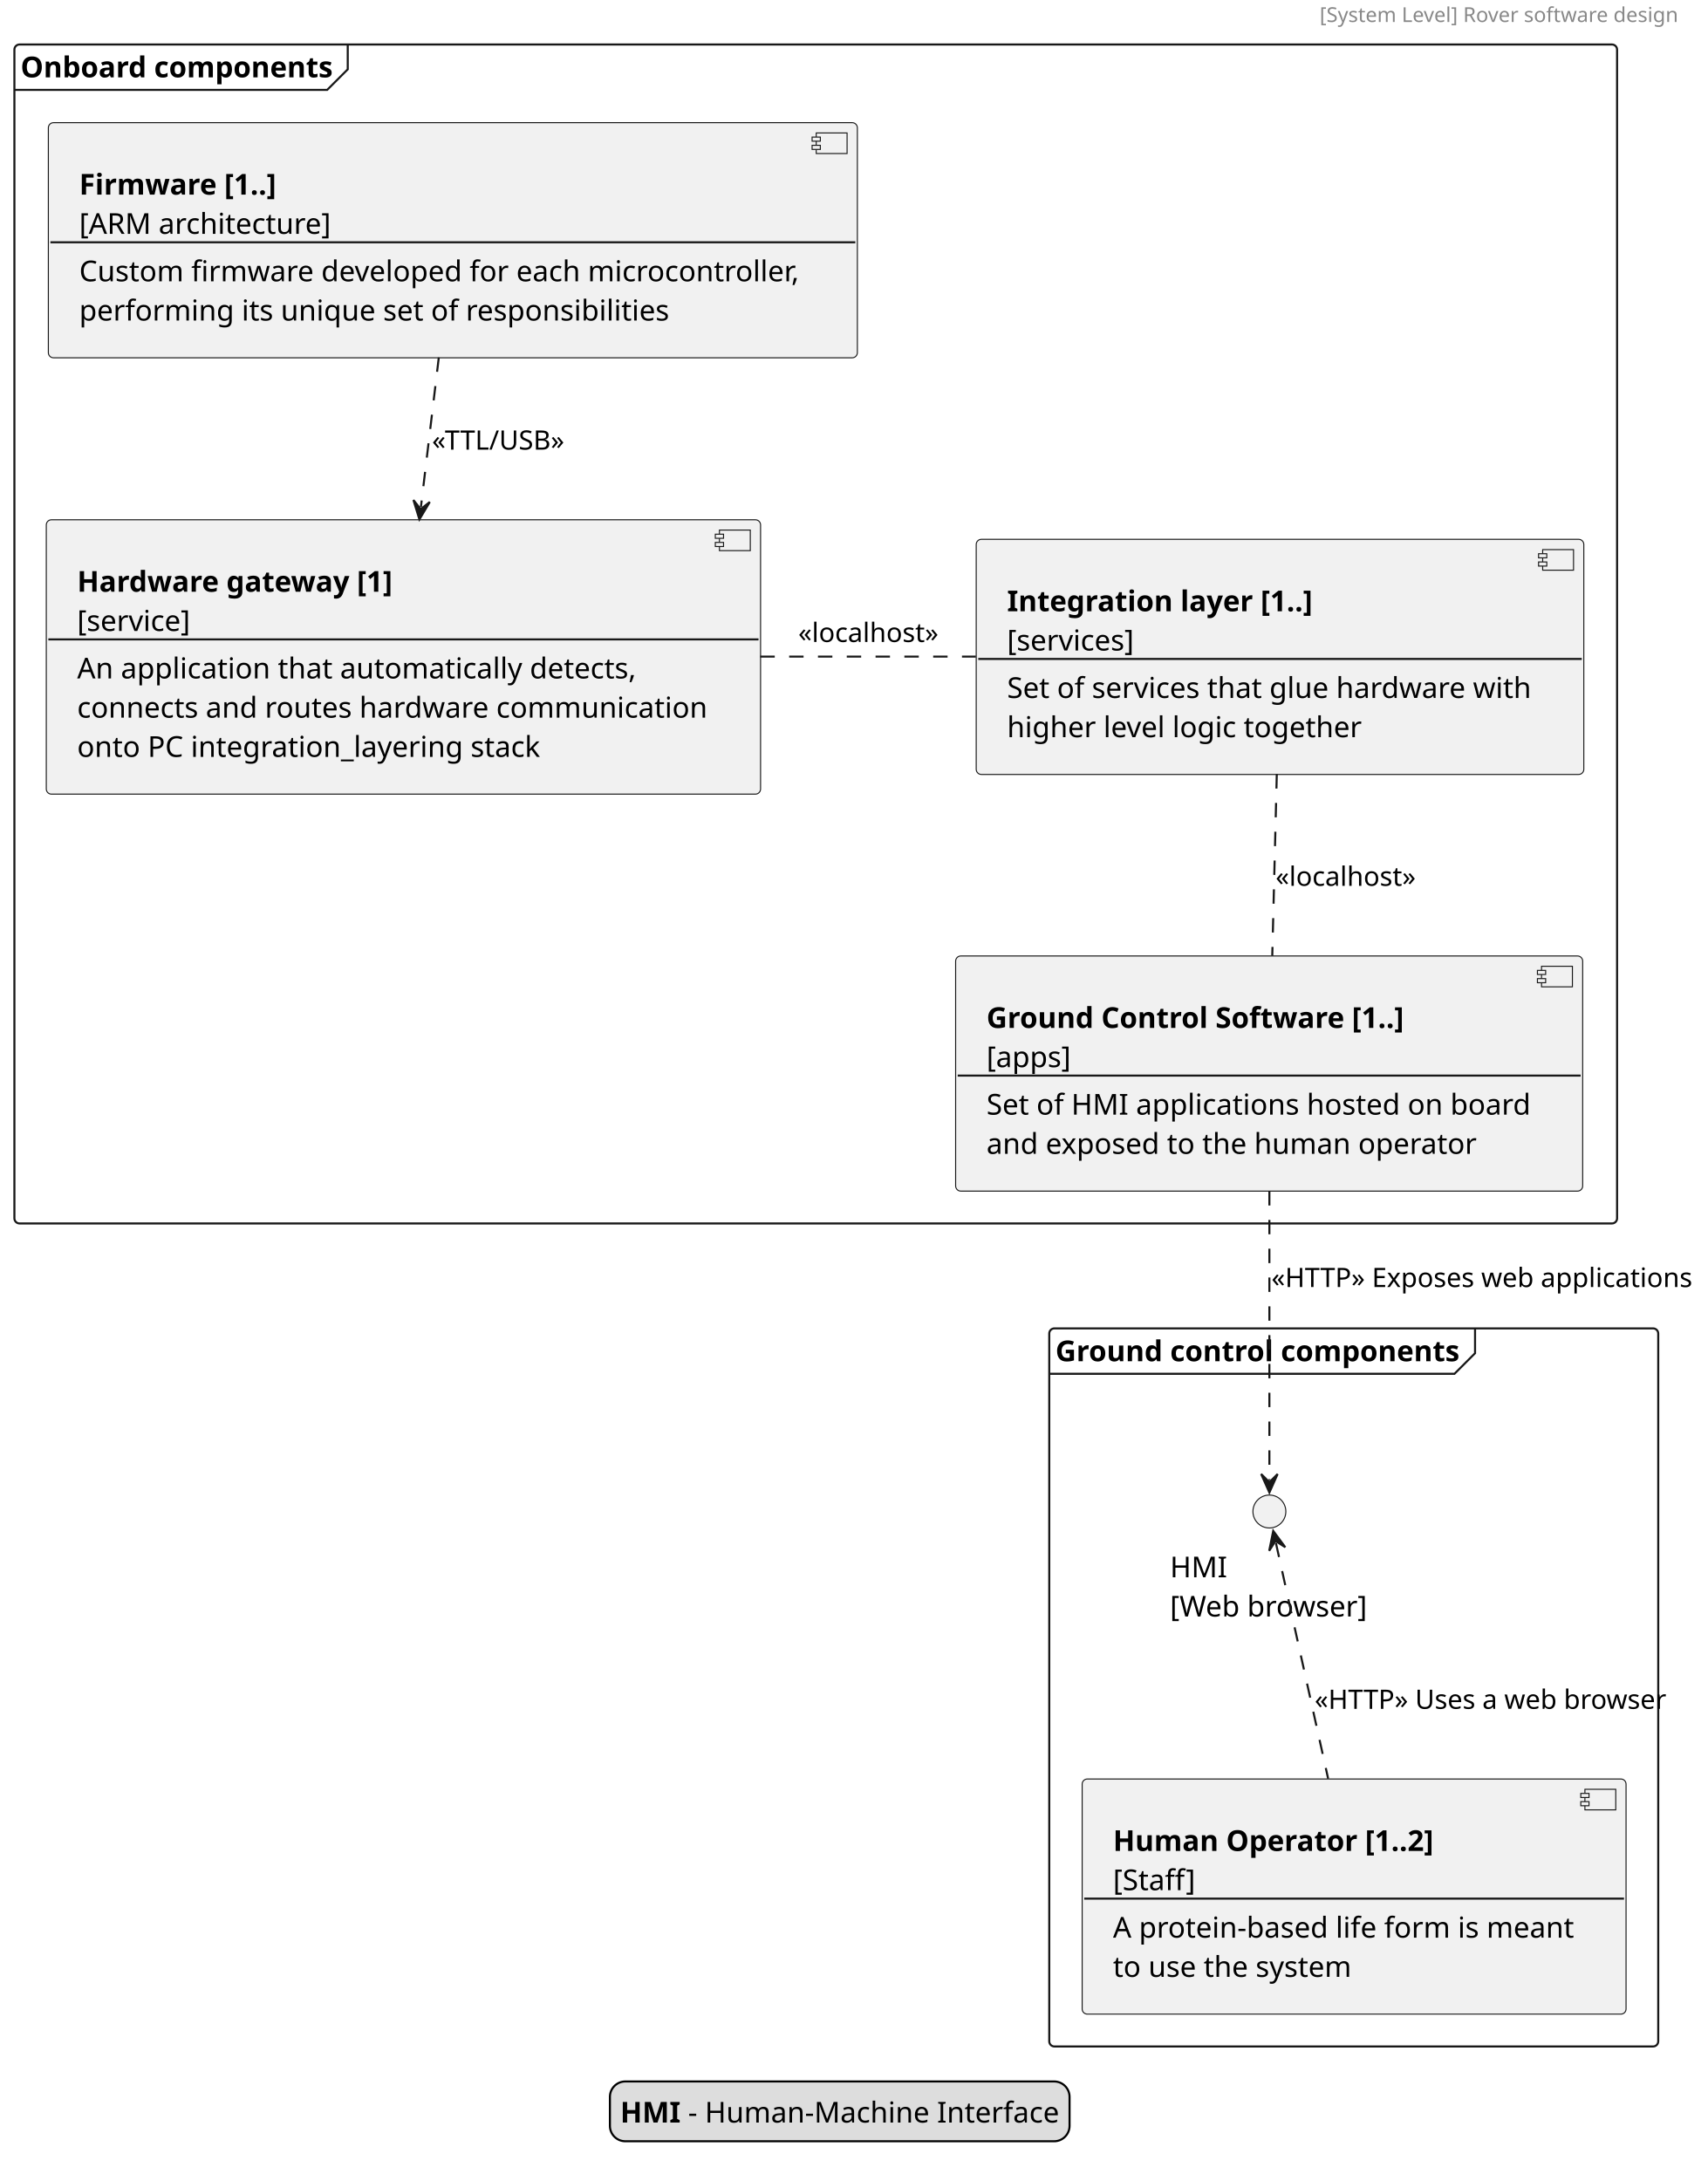
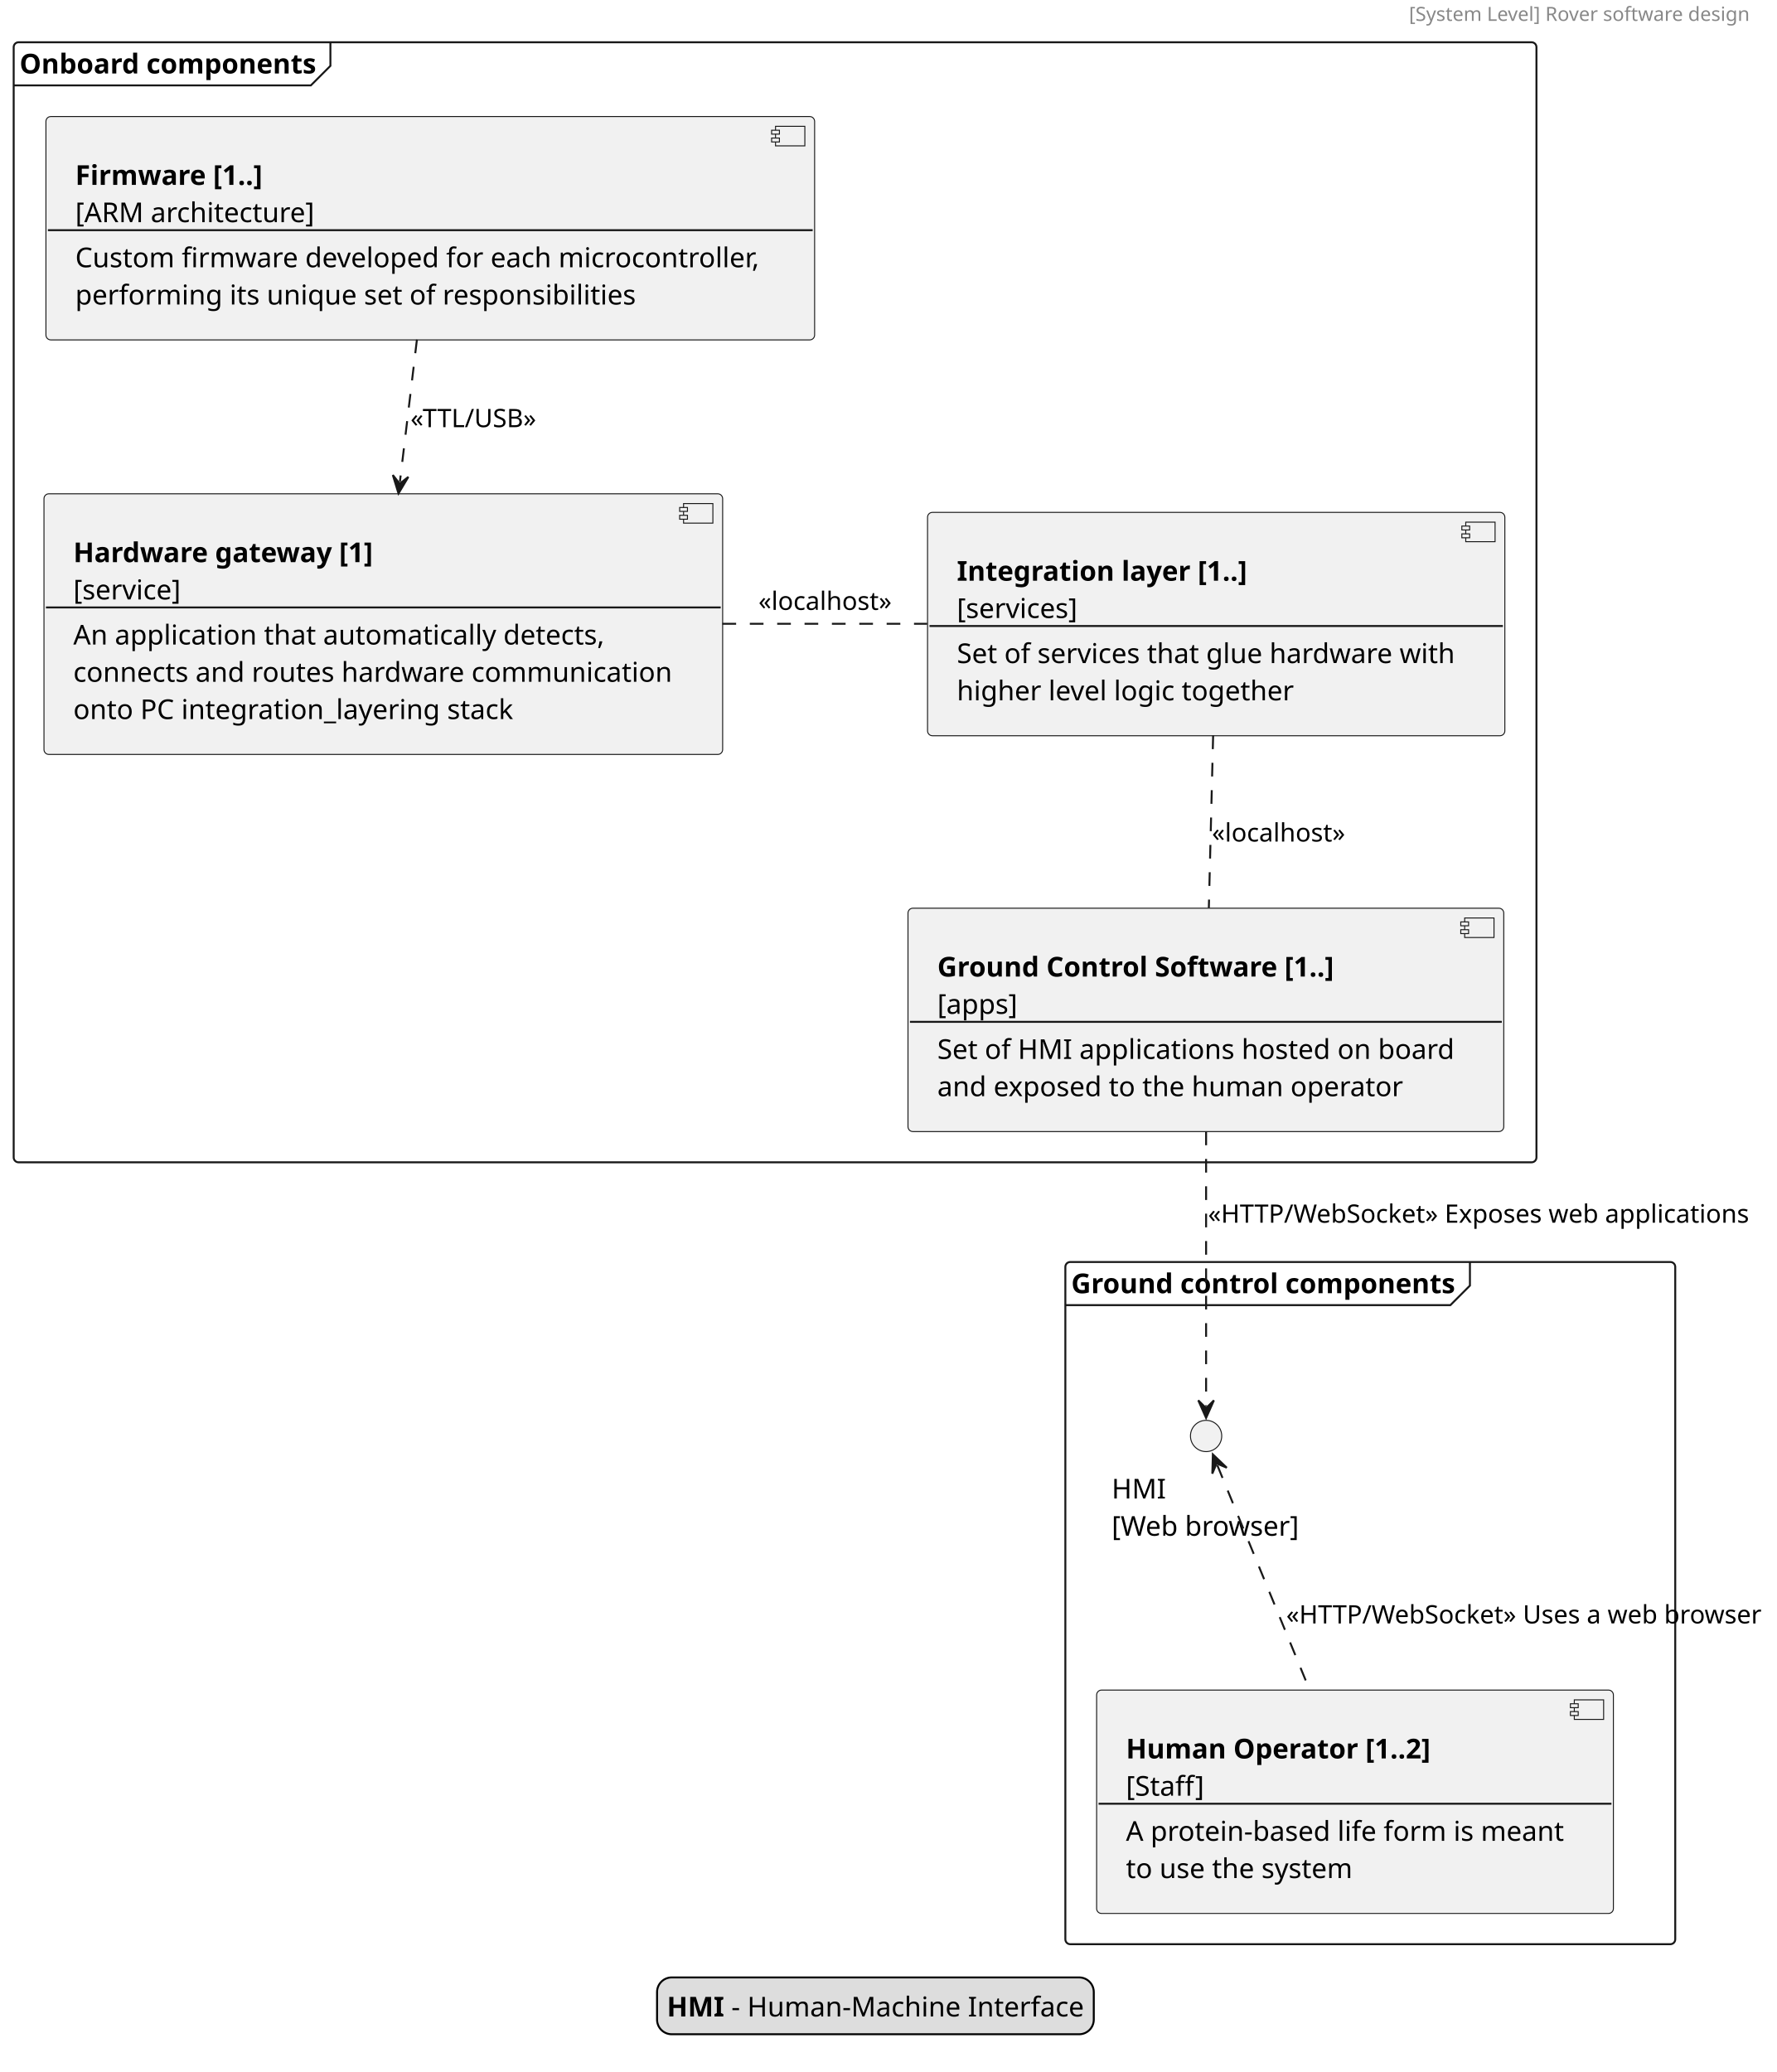
- <svg xmlns="http://www.w3.org/2000/svg" contentStyleType="text/css" data-diagram-type="CLASS" height="1060px" preserveAspectRatio="none" style="width:830px;height:1060px;background:#FFFFFF;" version="1.1" viewBox="0 0 830 1060" width="830px" zoomAndPan="magnify">
+ <svg xmlns="http://www.w3.org/2000/svg" contentStyleType="text/css" data-diagram-type="CLASS" height="1060px" preserveAspectRatio="none" style="width:909px;height:1060px;background:#FFFFFF;" version="1.1" viewBox="0 0 909 1060" width="909px" zoomAndPan="magnify">
  <defs />
  <g>
    <g class="header" data-source-line="1">
-       <text fill="#888888" font-family="sans-serif" font-size="10" lengthAdjust="spacing" textLength="174.88" x="641.441" y="10.69">[System Level] Rover software design</text>
+       <text fill="#888888" font-family="sans-serif" font-size="10" lengthAdjust="spacing" textLength="174.88" x="720.792" y="10.69">[System Level] Rover software design</text>
    </g>
    <g class="cluster" data-entity="Onboard components" data-source-line="3" data-uid="ent0002" id="cluster_Onboard components">
      <rect fill="none" height="573" rx="2.5" ry="2.5" style="stroke:#181818;stroke-width:1;" width="779" x="7" y="21.62" />
      <path d="M169.025,21.62 L169.025,33.688 L159.025,43.688 L7,43.688" fill="none" style="stroke:#181818;stroke-width:1;" />
      <text fill="#000000" font-family="sans-serif" font-size="14" font-weight="bold" lengthAdjust="spacing" textLength="152.025" x="10" y="37.586">Onboard components</text>
    </g>
    <g class="cluster" data-entity="Ground control components" data-source-line="30" data-uid="ent0007" id="cluster_Ground control components">
-       <rect fill="none" height="349" rx="2.5" ry="2.5" style="stroke:#181818;stroke-width:1;" width="296" x="510" y="645.62" />
-       <path d="M716.965,645.62 L716.965,657.688 L706.965,667.688 L510,667.688" fill="none" style="stroke:#181818;stroke-width:1;" />
-       <text fill="#000000" font-family="sans-serif" font-size="14" font-weight="bold" lengthAdjust="spacing" textLength="196.965" x="513" y="661.586">Ground control components</text>
+       <rect fill="none" height="349" rx="2.5" ry="2.5" style="stroke:#181818;stroke-width:1;" width="312" x="545" y="645.62" />
+       <path d="M751.965,645.62 L751.965,657.688 L741.965,667.688 L545,667.688" fill="none" style="stroke:#181818;stroke-width:1;" />
+       <text fill="#000000" font-family="sans-serif" font-size="14" font-weight="bold" lengthAdjust="spacing" textLength="196.965" x="548" y="661.586">Ground control components</text>
    </g>
    <g class="entity" data-entity="firmware" data-source-line="4" data-uid="ent0003" id="entity_firmware">
      <rect fill="#F1F1F1" height="114.272" rx="2.5" ry="2.5" style="stroke:#181818;stroke-width:0.5;" width="393.233" x="23.5" y="59.62" />
      <rect fill="#F1F1F1" height="10" style="stroke:#181818;stroke-width:0.5;" width="15" x="396.733" y="64.62" />
      <rect fill="#F1F1F1" height="2" style="stroke:#181818;stroke-width:0.5;" width="4" x="394.733" y="66.62" />
      <rect fill="#F1F1F1" height="2" style="stroke:#181818;stroke-width:0.5;" width="4" x="394.733" y="70.62" />
      <text fill="#000000" font-family="sans-serif" font-size="14" font-weight="bold" lengthAdjust="spacing" textLength="96.026" x="38.5" y="94.586">Firmware [1..]</text>
      <text fill="#000000" font-family="sans-serif" font-size="14" lengthAdjust="spacing" textLength="122.877" x="38.5" y="113.654">[ARM architecture]</text>
      <line style="stroke:#181818;stroke-width:1;" x1="24.5" x2="415.733" y1="117.756" y2="117.756" />
      <text fill="#000000" font-family="sans-serif" font-size="14" lengthAdjust="spacing" textLength="353.233" x="38.5" y="136.722">Custom firmware developed for each microcontroller,</text>
      <text fill="#000000" font-family="sans-serif" font-size="14" lengthAdjust="spacing" textLength="287.055" x="38.5" y="155.79">performing its unique set of responsibilities</text>
    </g>
    <g class="entity" data-entity="hardware_gateway" data-source-line="10" data-uid="ent0004" id="entity_hardware_gateway">
      <rect fill="#F1F1F1" height="133.34" rx="2.5" ry="2.5" style="stroke:#181818;stroke-width:0.5;" width="347.187" x="22.5" y="252.62" />
      <rect fill="#F1F1F1" height="10" style="stroke:#181818;stroke-width:0.5;" width="15" x="349.687" y="257.62" />
      <rect fill="#F1F1F1" height="2" style="stroke:#181818;stroke-width:0.5;" width="4" x="347.687" y="259.62" />
      <rect fill="#F1F1F1" height="2" style="stroke:#181818;stroke-width:0.5;" width="4" x="347.687" y="263.62" />
      <text fill="#000000" font-family="sans-serif" font-size="14" font-weight="bold" lengthAdjust="spacing" textLength="154.083" x="37.5" y="287.586">Hardware gateway [1]</text>
      <text fill="#000000" font-family="sans-serif" font-size="14" lengthAdjust="spacing" textLength="54.936" x="37.5" y="306.654">[service]</text>
      <line style="stroke:#181818;stroke-width:1;" x1="23.5" x2="368.687" y1="310.756" y2="310.756" />
      <text fill="#000000" font-family="sans-serif" font-size="14" lengthAdjust="spacing" textLength="271.697" x="37.5" y="329.722">An application that automatically detects,</text>
      <text fill="#000000" font-family="sans-serif" font-size="14" lengthAdjust="spacing" textLength="307.187" x="37.5" y="348.79">connects and routes hardware communication</text>
      <text fill="#000000" font-family="sans-serif" font-size="14" lengthAdjust="spacing" textLength="225.315" x="37.5" y="367.858">onto PC integration_layering stack</text>
    </g>
    <g class="entity" data-entity="integration_layer" data-source-line="17" data-uid="ent0005" id="entity_integration_layer">
      <rect fill="#F1F1F1" height="114.272" rx="2.5" ry="2.5" style="stroke:#181818;stroke-width:0.5;" width="295.331" x="474.5" y="262.12" />
      <rect fill="#F1F1F1" height="10" style="stroke:#181818;stroke-width:0.5;" width="15" x="749.831" y="267.12" />
      <rect fill="#F1F1F1" height="2" style="stroke:#181818;stroke-width:0.5;" width="4" x="747.831" y="269.12" />
      <rect fill="#F1F1F1" height="2" style="stroke:#181818;stroke-width:0.5;" width="4" x="747.831" y="273.12" />
      <text fill="#000000" font-family="sans-serif" font-size="14" font-weight="bold" lengthAdjust="spacing" textLength="148.736" x="489.5" y="297.086">Integration layer [1..]</text>
      <text fill="#000000" font-family="sans-serif" font-size="14" lengthAdjust="spacing" textLength="61.642" x="489.5" y="316.154">[services]</text>
      <line style="stroke:#181818;stroke-width:1;" x1="475.5" x2="768.831" y1="320.256" y2="320.256" />
      <text fill="#000000" font-family="sans-serif" font-size="14" lengthAdjust="spacing" textLength="255.331" x="489.5" y="339.222">Set of services that glue hardware with</text>
      <text fill="#000000" font-family="sans-serif" font-size="14" lengthAdjust="spacing" textLength="172.689" x="489.5" y="358.29">higher level logic together</text>
    </g>
    <g class="entity" data-entity="ground_ctrl_software" data-source-line="23" data-uid="ent0006" id="entity_ground_ctrl_software">
      <rect fill="#F1F1F1" height="114.272" rx="2.5" ry="2.5" style="stroke:#181818;stroke-width:0.5;" width="304.781" x="464.5" y="464.62" />
      <rect fill="#F1F1F1" height="10" style="stroke:#181818;stroke-width:0.5;" width="15" x="749.281" y="469.62" />
      <rect fill="#F1F1F1" height="2" style="stroke:#181818;stroke-width:0.5;" width="4" x="747.281" y="471.62" />
      <rect fill="#F1F1F1" height="2" style="stroke:#181818;stroke-width:0.5;" width="4" x="747.281" y="475.62" />
      <text fill="#000000" font-family="sans-serif" font-size="14" font-weight="bold" lengthAdjust="spacing" textLength="203.685" x="479.5" y="499.586">Ground Control Software [1..]</text>
      <text fill="#000000" font-family="sans-serif" font-size="14" lengthAdjust="spacing" textLength="40.992" x="479.5" y="518.654">[apps]</text>
      <line style="stroke:#181818;stroke-width:1;" x1="465.5" x2="768.281" y1="522.756" y2="522.756" />
      <text fill="#000000" font-family="sans-serif" font-size="14" lengthAdjust="spacing" textLength="264.781" x="479.5" y="541.722">Set of HMI applications hosted on board</text>
      <text fill="#000000" font-family="sans-serif" font-size="14" lengthAdjust="spacing" textLength="238.853" x="479.5" y="560.79">and exposed to the human operator</text>
    </g>
    <g class="entity" data-entity="operator" data-source-line="32" data-uid="ent0008" id="entity_operator">
-       <rect fill="#F1F1F1" height="114.272" rx="2.5" ry="2.5" style="stroke:#181818;stroke-width:0.5;" width="264.363" x="526" y="864.62" />
-       <rect fill="#F1F1F1" height="10" style="stroke:#181818;stroke-width:0.5;" width="15" x="770.363" y="869.62" />
-       <rect fill="#F1F1F1" height="2" style="stroke:#181818;stroke-width:0.5;" width="4" x="768.363" y="871.62" />
-       <rect fill="#F1F1F1" height="2" style="stroke:#181818;stroke-width:0.5;" width="4" x="768.363" y="875.62" />
-       <text fill="#000000" font-family="sans-serif" font-size="14" font-weight="bold" lengthAdjust="spacing" textLength="156.043" x="541" y="899.586">Human Operator [1..2]</text>
-       <text fill="#000000" font-family="sans-serif" font-size="14" lengthAdjust="spacing" textLength="39.438" x="541" y="918.654">[Staff]</text>
-       <line style="stroke:#181818;stroke-width:1;" x1="527" x2="789.363" y1="922.756" y2="922.756" />
-       <text fill="#000000" font-family="sans-serif" font-size="14" lengthAdjust="spacing" textLength="224.363" x="541" y="941.722">A protein-based life form is meant</text>
-       <text fill="#000000" font-family="sans-serif" font-size="14" lengthAdjust="spacing" textLength="115.892" x="541" y="960.79">to use the system</text>
+       <rect fill="#F1F1F1" height="114.272" rx="2.5" ry="2.5" style="stroke:#181818;stroke-width:0.5;" width="264.363" x="561" y="864.62" />
+       <rect fill="#F1F1F1" height="10" style="stroke:#181818;stroke-width:0.5;" width="15" x="805.363" y="869.62" />
+       <rect fill="#F1F1F1" height="2" style="stroke:#181818;stroke-width:0.5;" width="4" x="803.363" y="871.62" />
+       <rect fill="#F1F1F1" height="2" style="stroke:#181818;stroke-width:0.5;" width="4" x="803.363" y="875.62" />
+       <text fill="#000000" font-family="sans-serif" font-size="14" font-weight="bold" lengthAdjust="spacing" textLength="156.043" x="576" y="899.586">Human Operator [1..2]</text>
+       <text fill="#000000" font-family="sans-serif" font-size="14" lengthAdjust="spacing" textLength="39.438" x="576" y="918.654">[Staff]</text>
+       <line style="stroke:#181818;stroke-width:1;" x1="562" x2="824.363" y1="922.756" y2="922.756" />
+       <text fill="#000000" font-family="sans-serif" font-size="14" lengthAdjust="spacing" textLength="224.363" x="576" y="941.722">A protein-based life form is meant</text>
+       <text fill="#000000" font-family="sans-serif" font-size="14" lengthAdjust="spacing" textLength="115.892" x="576" y="960.79">to use the system</text>
    </g>
    <g class="entity" data-entity="hmi" data-source-line="38" data-uid="ent0009" id="entity_hmi">
      <ellipse cx="617" cy="734.62" fill="#F1F1F1" rx="8" ry="8" style="stroke:#181818;stroke-width:0.5;" />
      <text fill="#000000" font-family="sans-serif" font-size="14" lengthAdjust="spacing" textLength="27.818" x="568.686" y="766.586">HMI</text>
      <text fill="#000000" font-family="sans-serif" font-size="14" lengthAdjust="spacing" textLength="96.628" x="568.686" y="785.654">[Web browser]</text>
    </g>
    <g class="link" data-entity-1="integration_layer" data-entity-2="ground_ctrl_software" data-source-line="41" data-uid="lnk11" id="link_integration_layer_ground_ctrl_software">
      <path codeLine="41" d="M620.6,376.24 C619.91,403.81 619.09,436.95 618.4,464.52" fill="none" id="integration_layer-ground_ctrl_software" style="stroke:#181818;stroke-width:1;stroke-dasharray:7,7;" />
      <text fill="#000000" font-family="sans-serif" font-size="13" lengthAdjust="spacing" textLength="68.159" x="620" y="430.517">«localhost»</text>
    </g>
    <g class="link" data-entity-1="hardware_gateway" data-entity-2="integration_layer" data-source-line="42" data-uid="lnk12" id="link_hardware_gateway_integration_layer">
      <path codeLine="42" d="M369.58,319.12 C404.34,319.12 440.55,319.12 474.34,319.12" fill="none" id="hardware_gateway-integration_layer" style="stroke:#181818;stroke-width:1;stroke-dasharray:7,7;" />
      <text fill="#000000" font-family="sans-serif" font-size="13" lengthAdjust="spacing" textLength="68.159" x="388" y="312.017">«localhost»</text>
    </g>
    <g class="link" data-entity-1="firmware" data-entity-2="hardware_gateway" data-source-line="43" data-uid="lnk13" id="link_firmware_hardware_gateway">
      <path codeLine="43" d="M213.28,173.74 C210.36,198.18 207.625,221.043 204.575,246.473" fill="none" id="firmware-to-hardware_gateway" style="stroke:#181818;stroke-width:1;stroke-dasharray:7,7;" />
      <polygon fill="#181818" points="203.86,252.43,208.903,243.97,204.455,247.466,200.96,243.018,203.86,252.43" style="stroke:#181818;stroke-width:1;" />
      <text fill="#000000" font-family="sans-serif" font-size="13" lengthAdjust="spacing" textLength="64.428" x="210" y="218.517">«TTL/USB»</text>
    </g>
    <g class="link" data-entity-1="hmi" data-entity-2="operator" data-source-line="44" data-uid="lnk15" id="link_hmi_operator">
-       <path codeLine="44" d="M620.168,749.908 C624.818,770.898 635.94,821.1 645.56,864.47" fill="none" id="hmi-backto-operator" style="stroke:#181818;stroke-width:1;stroke-dasharray:7,7;" />
-       <polygon fill="#181818" points="618.87,744.05,616.911,753.702,619.952,748.932,624.722,751.972,618.87,744.05" style="stroke:#181818;stroke-width:1;" />
-       <text fill="#000000" font-family="sans-serif" font-size="13" lengthAdjust="spacing" textLength="171.21" x="639" y="830.517">«HTTP» Uses a web browser</text>
+       <path codeLine="44" d="M622.742,749.599 C631.372,770.589 652.11,821.1 669.93,864.47" fill="none" id="hmi-backto-operator" style="stroke:#181818;stroke-width:1;stroke-dasharray:7,7;" />
+       <polygon fill="#181818" points="620.46,744.05,620.183,753.895,622.361,748.674,627.582,750.853,620.46,744.05" style="stroke:#181818;stroke-width:1;" />
+       <text fill="#000000" font-family="sans-serif" font-size="13" lengthAdjust="spacing" textLength="243.672" x="658" y="830.517">«HTTP/WebSocket» Uses a web browser</text>
    </g>
    <g class="link" data-entity-1="ground_ctrl_software" data-entity-2="hmi" data-source-line="45" data-uid="lnk16" id="link_ground_ctrl_software_hmi">
      <path codeLine="45" d="M617,578.89 C617,630.16 617,695.44 617,719.39" fill="none" id="ground_ctrl_software-to-hmi" style="stroke:#181818;stroke-width:1;stroke-dasharray:7,7;" />
      <polygon fill="#181818" points="617,725.39,621,716.39,617,720.39,613,716.39,617,725.39" style="stroke:#181818;stroke-width:1;" />
-       <text fill="#000000" font-family="sans-serif" font-size="13" lengthAdjust="spacing" textLength="204.321" x="618" y="625.517">«HTTP» Exposes web applications</text>
+       <text fill="#000000" font-family="sans-serif" font-size="13" lengthAdjust="spacing" textLength="276.783" x="618" y="625.517">«HTTP/WebSocket» Exposes web applications</text>
    </g>
    <g class="legend" data-source-line="47">
-       <rect fill="#DDDDDD" height="29.068" rx="7.5" ry="7.5" style="stroke:#000000;stroke-width:1;" width="223.415" x="296.453" y="1011.62" />
-       <text fill="#000000" font-family="sans-serif" font-size="14" font-weight="bold" lengthAdjust="spacing" textLength="29.358" x="301.453" y="1031.586">HMI</text>
-       <text fill="#000000" font-family="sans-serif" font-size="14" lengthAdjust="spacing" textLength="180.417" x="334.451" y="1031.586">- Human-Machine Interface</text>
+       <rect fill="#DDDDDD" height="29.068" rx="7.5" ry="7.5" style="stroke:#000000;stroke-width:1;" width="223.415" x="336.128" y="1011.62" />
+       <text fill="#000000" font-family="sans-serif" font-size="14" font-weight="bold" lengthAdjust="spacing" textLength="29.358" x="341.128" y="1031.586">HMI</text>
+       <text fill="#000000" font-family="sans-serif" font-size="14" lengthAdjust="spacing" textLength="180.417" x="374.126" y="1031.586">- Human-Machine Interface</text>
    </g>
  </g>
</svg>
